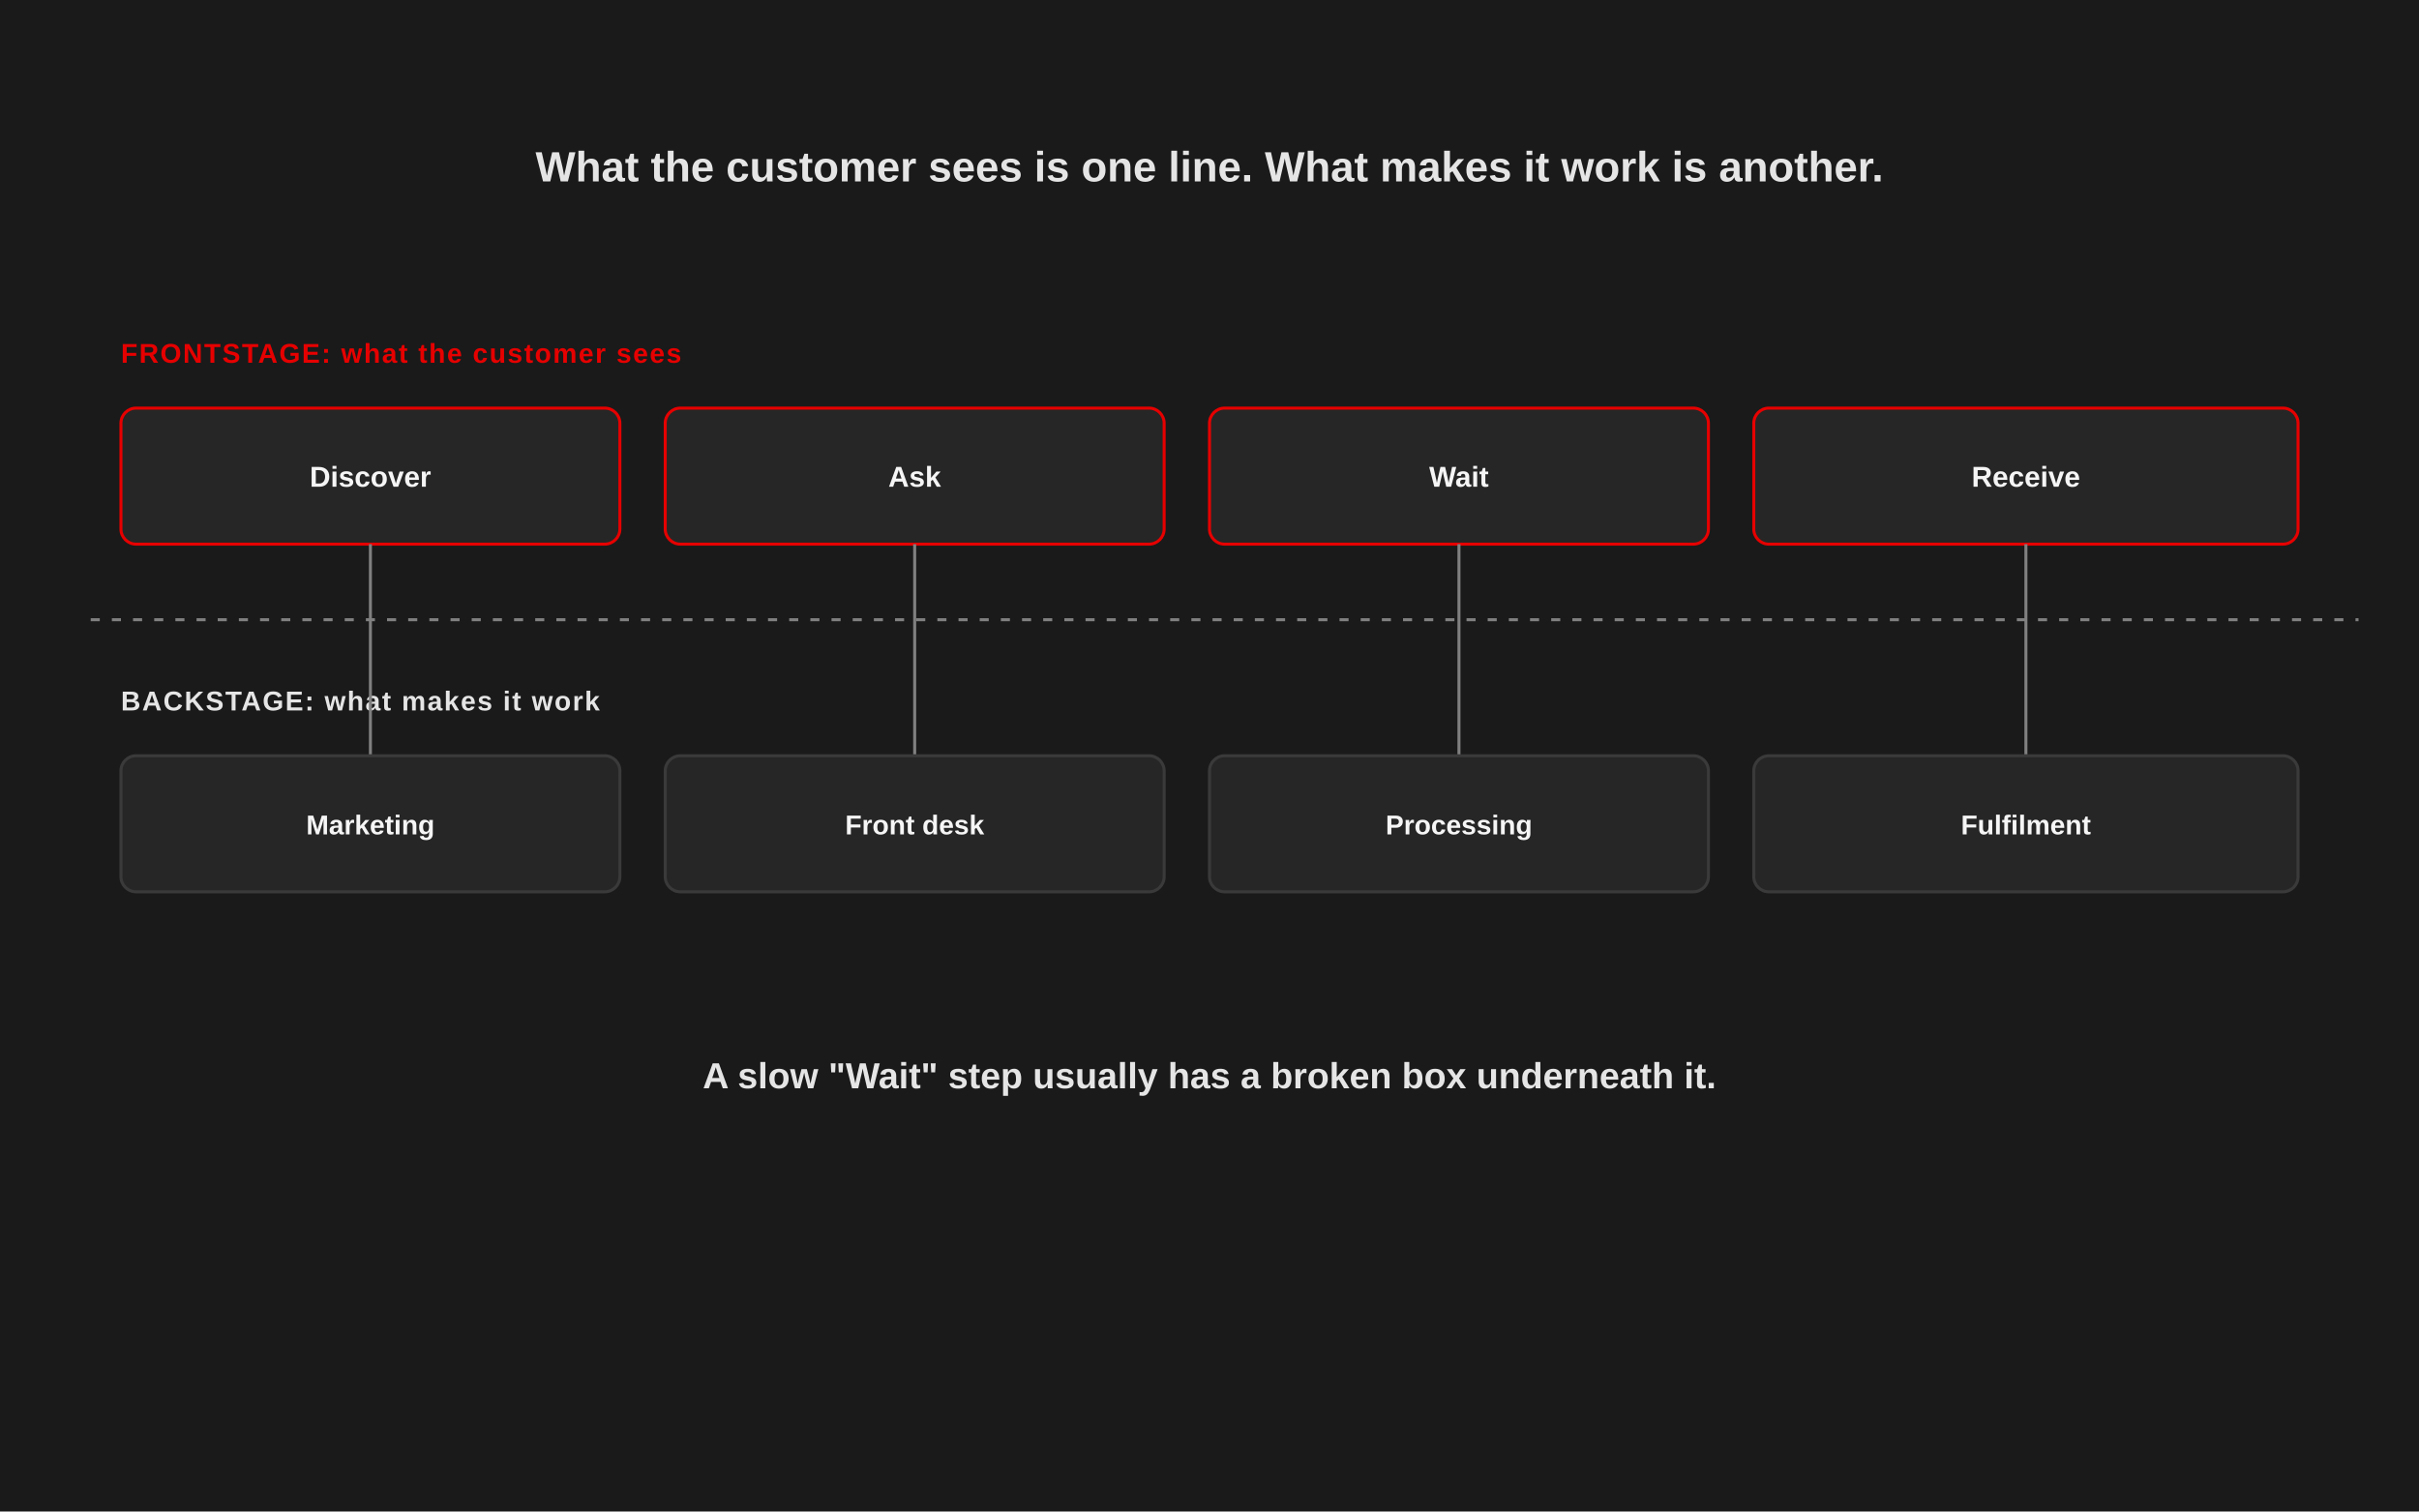
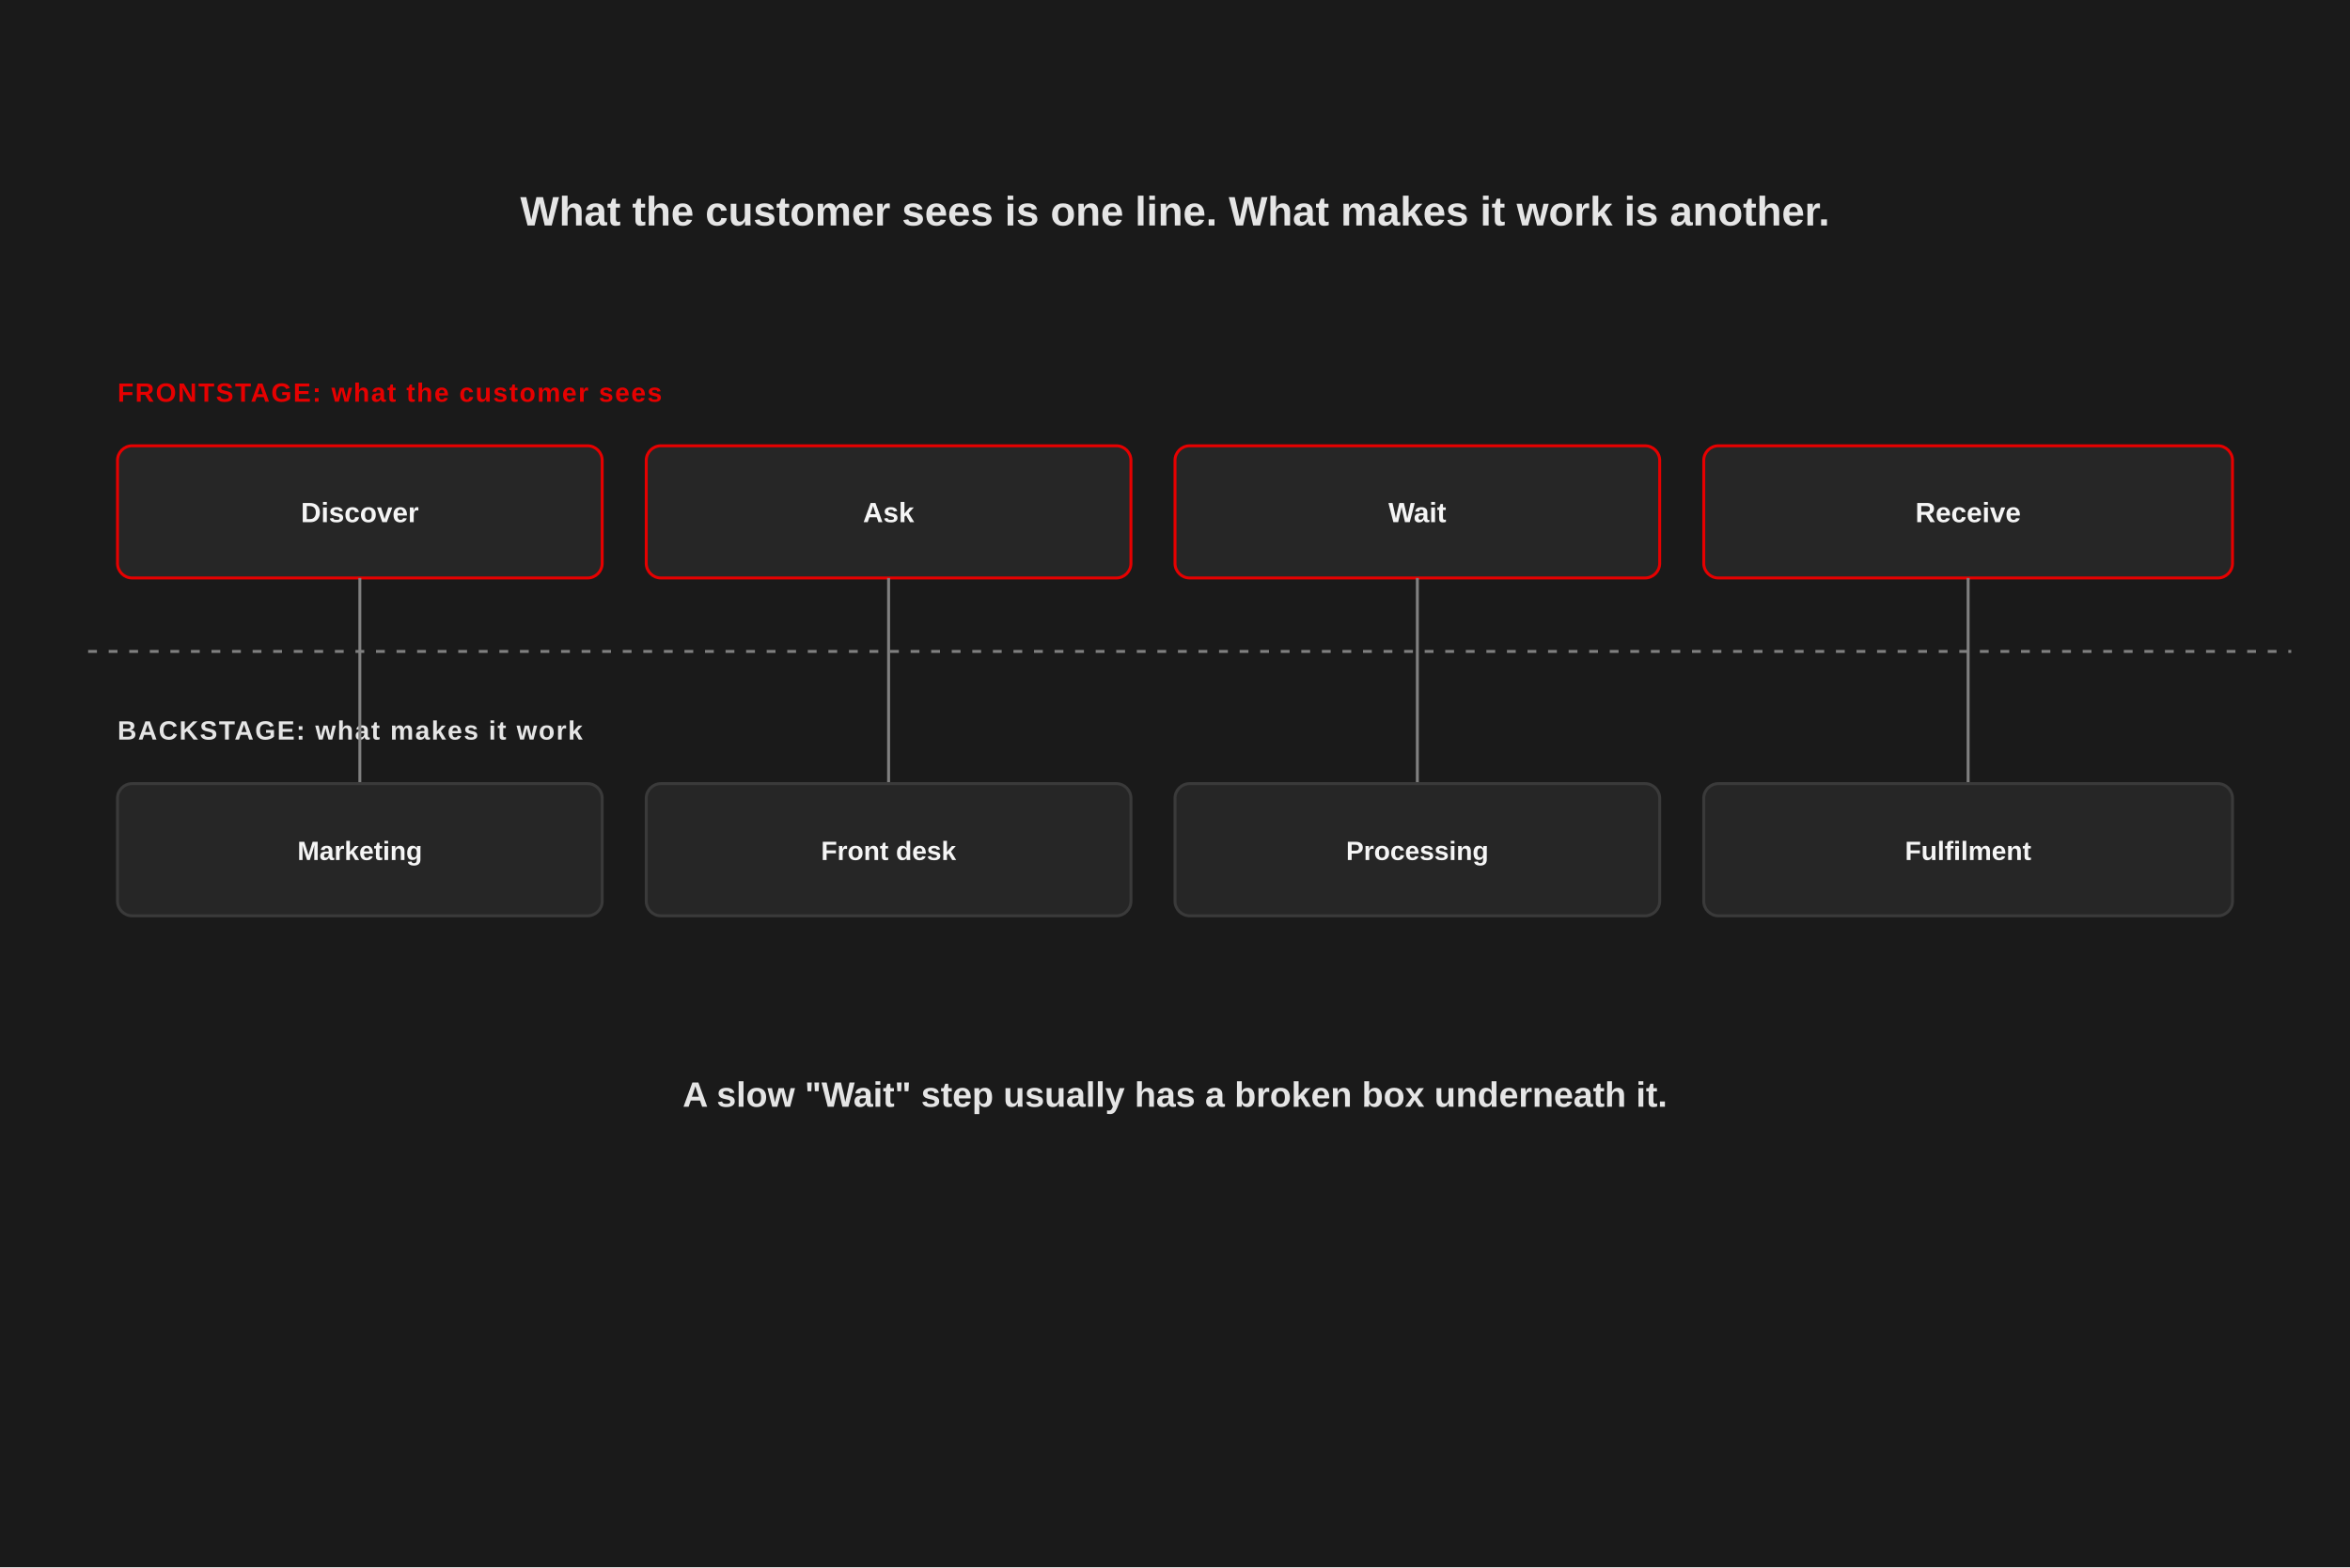
- <svg xmlns="http://www.w3.org/2000/svg" viewBox="0 0 1600 1000" role="img" aria-labelledby="title desc">
-   <rect width="1600" height="1000" fill="#1a1a1a" />
-   <text x="800" y="120" text-anchor="middle" font-family="Arial, Helvetica, sans-serif" font-weight="700" font-size="28" fill="#e5e5e5">What the customer sees is one line. What makes it work is another.</text>
-   <text x="80" y="240" font-family="Arial, Helvetica, sans-serif" font-weight="700" font-size="18" letter-spacing="1" fill="#e60000">FRONTSTAGE: what the customer sees</text>
-   <g font-family="Arial, Helvetica, sans-serif" font-weight="700" font-size="19" text-anchor="middle">
-     <rect x="80" y="270" width="330" height="90" rx="10" fill="#262626" stroke="#e60000" stroke-width="2" />
-     <text x="245" y="322" fill="#f5f5f5">Discover</text>
-     <rect x="440" y="270" width="330" height="90" rx="10" fill="#262626" stroke="#e60000" stroke-width="2" />
-     <text x="605" y="322" fill="#f5f5f5">Ask</text>
-     <rect x="800" y="270" width="330" height="90" rx="10" fill="#262626" stroke="#e60000" stroke-width="2" />
-     <text x="965" y="322" fill="#f5f5f5">Wait</text>
-     <rect x="1160" y="270" width="360" height="90" rx="10" fill="#262626" stroke="#e60000" stroke-width="2" />
-     <text x="1340" y="322" fill="#f5f5f5">Receive</text>
+ <svg xmlns="http://www.w3.org/2000/svg" viewBox="0 0 1600 1067" role="img" aria-labelledby="title desc">
+   <rect width="1600" height="1067" fill="#1a1a1a" />
+   <g transform="translate(0,33.5)">
+     <text x="800" y="120" text-anchor="middle" font-family="Arial, Helvetica, sans-serif" font-weight="700" font-size="28" fill="#e5e5e5">What the customer sees is one line. What makes it work is another.</text>
+     <text x="80" y="240" font-family="Arial, Helvetica, sans-serif" font-weight="700" font-size="18" letter-spacing="1" fill="#e60000">FRONTSTAGE: what the customer sees</text>
+     <g font-family="Arial, Helvetica, sans-serif" font-weight="700" font-size="19" text-anchor="middle">
+       <rect x="80" y="270" width="330" height="90" rx="10" fill="#262626" stroke="#e60000" stroke-width="2" />
+       <text x="245" y="322" fill="#f5f5f5">Discover</text>
+       <rect x="440" y="270" width="330" height="90" rx="10" fill="#262626" stroke="#e60000" stroke-width="2" />
+       <text x="605" y="322" fill="#f5f5f5">Ask</text>
+       <rect x="800" y="270" width="330" height="90" rx="10" fill="#262626" stroke="#e60000" stroke-width="2" />
+       <text x="965" y="322" fill="#f5f5f5">Wait</text>
+       <rect x="1160" y="270" width="360" height="90" rx="10" fill="#262626" stroke="#e60000" stroke-width="2" />
+       <text x="1340" y="322" fill="#f5f5f5">Receive</text>
+     </g>
+     <line x1="60" y1="410" x2="1560" y2="410" stroke="#808080" stroke-width="2" stroke-dasharray="6 8" />
+     <text x="80" y="470" font-family="Arial, Helvetica, sans-serif" font-weight="700" font-size="18" letter-spacing="1" fill="#e5e5e5">BACKSTAGE: what makes it work</text>
+     <g stroke="#808080" stroke-width="2">
+       <line x1="245" y1="360" x2="245" y2="500" />
+       <line x1="605" y1="360" x2="605" y2="500" />
+       <line x1="965" y1="360" x2="965" y2="500" />
+       <line x1="1340" y1="360" x2="1340" y2="500" />
+     </g>
+     <g font-family="Arial, Helvetica, sans-serif" font-weight="700" font-size="18" text-anchor="middle">
+       <rect x="80" y="500" width="330" height="90" rx="10" fill="#262626" stroke="#3a3a3a" stroke-width="2" />
+       <text x="245" y="552" fill="#f5f5f5">Marketing</text>
+       <rect x="440" y="500" width="330" height="90" rx="10" fill="#262626" stroke="#3a3a3a" stroke-width="2" />
+       <text x="605" y="552" fill="#f5f5f5">Front desk</text>
+       <rect x="800" y="500" width="330" height="90" rx="10" fill="#262626" stroke="#3a3a3a" stroke-width="2" />
+       <text x="965" y="552" fill="#f5f5f5">Processing</text>
+       <rect x="1160" y="500" width="360" height="90" rx="10" fill="#262626" stroke="#3a3a3a" stroke-width="2" />
+       <text x="1340" y="552" fill="#f5f5f5">Fulfilment</text>
+     </g>
+     <text x="800" y="720" text-anchor="middle" font-family="Arial, Helvetica, sans-serif" font-size="24" font-weight="700" fill="#e5e5e5">A slow "Wait" step usually has a broken box underneath it.</text>
  </g>
-   <line x1="60" y1="410" x2="1560" y2="410" stroke="#808080" stroke-width="2" stroke-dasharray="6 8" />
-   <text x="80" y="470" font-family="Arial, Helvetica, sans-serif" font-weight="700" font-size="18" letter-spacing="1" fill="#e5e5e5">BACKSTAGE: what makes it work</text>
-   <g stroke="#808080" stroke-width="2">
-     <line x1="245" y1="360" x2="245" y2="500" />
-     <line x1="605" y1="360" x2="605" y2="500" />
-     <line x1="965" y1="360" x2="965" y2="500" />
-     <line x1="1340" y1="360" x2="1340" y2="500" />
-   </g>
-   <g font-family="Arial, Helvetica, sans-serif" font-weight="700" font-size="18" text-anchor="middle">
-     <rect x="80" y="500" width="330" height="90" rx="10" fill="#262626" stroke="#3a3a3a" stroke-width="2" />
-     <text x="245" y="552" fill="#f5f5f5">Marketing</text>
-     <rect x="440" y="500" width="330" height="90" rx="10" fill="#262626" stroke="#3a3a3a" stroke-width="2" />
-     <text x="605" y="552" fill="#f5f5f5">Front desk</text>
-     <rect x="800" y="500" width="330" height="90" rx="10" fill="#262626" stroke="#3a3a3a" stroke-width="2" />
-     <text x="965" y="552" fill="#f5f5f5">Processing</text>
-     <rect x="1160" y="500" width="360" height="90" rx="10" fill="#262626" stroke="#3a3a3a" stroke-width="2" />
-     <text x="1340" y="552" fill="#f5f5f5">Fulfilment</text>
-   </g>
-   <text x="800" y="720" text-anchor="middle" font-family="Arial, Helvetica, sans-serif" font-size="24" font-weight="700" fill="#e5e5e5">A slow "Wait" step usually has a broken box underneath it.</text>
</svg>
